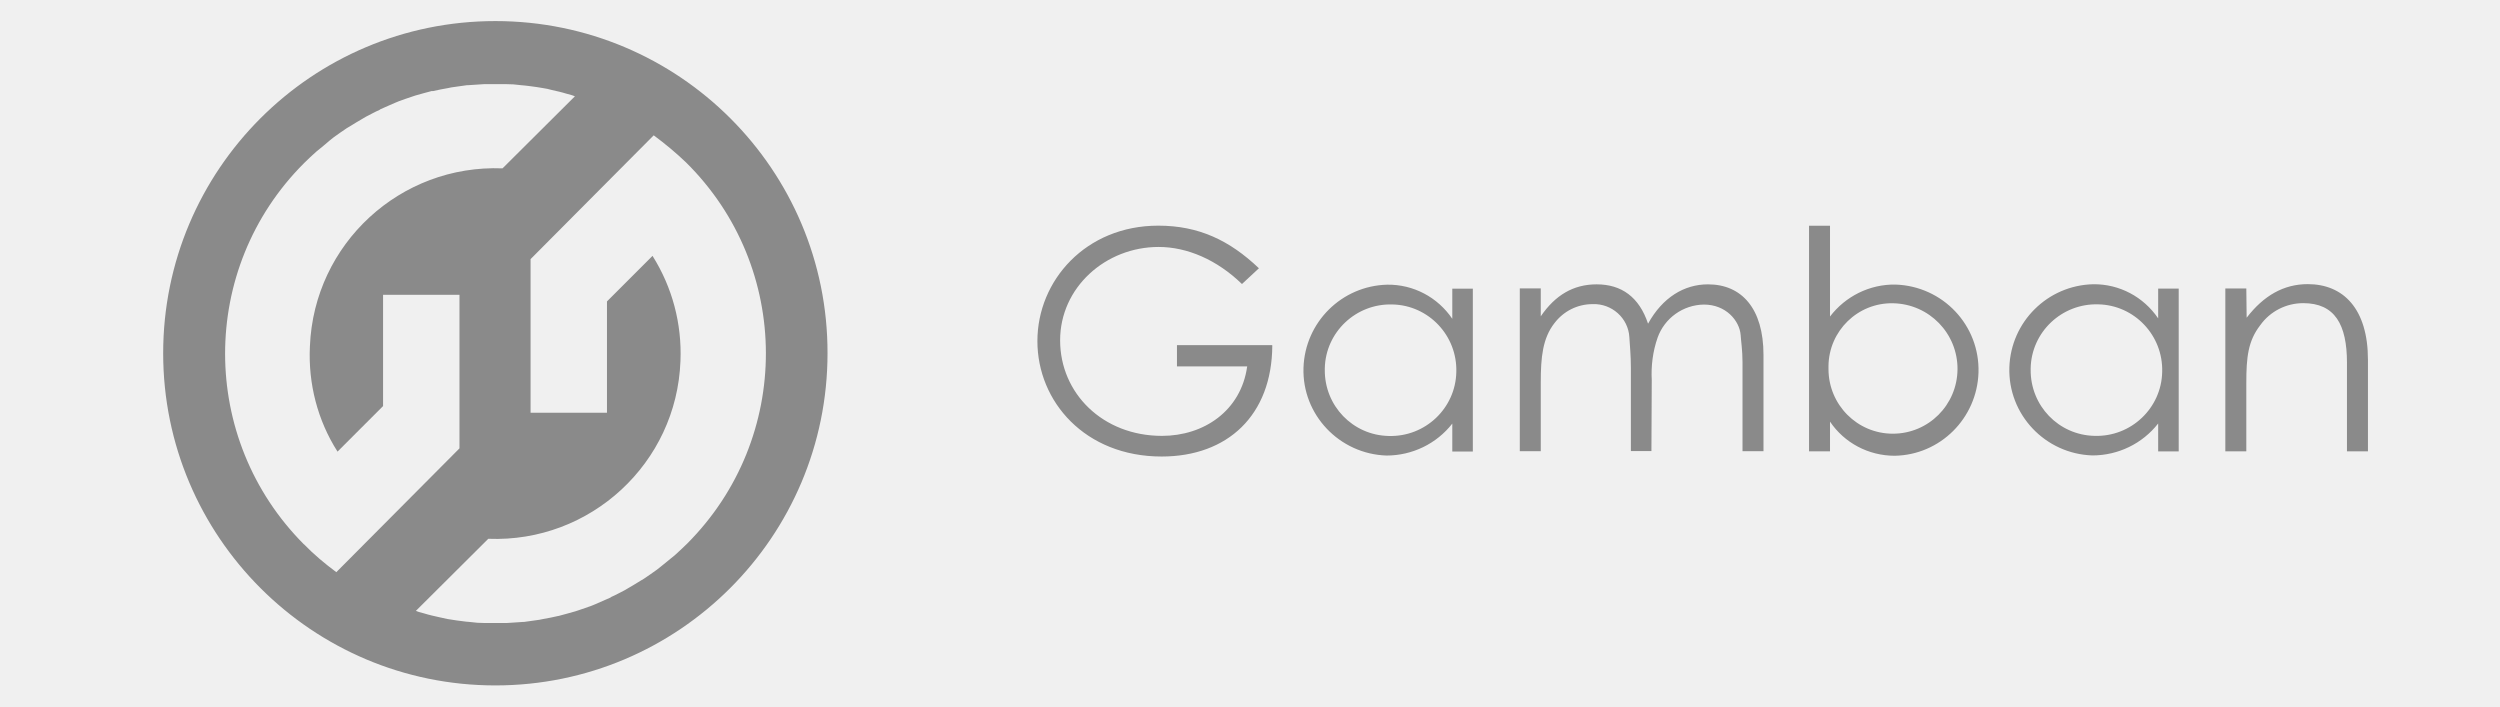
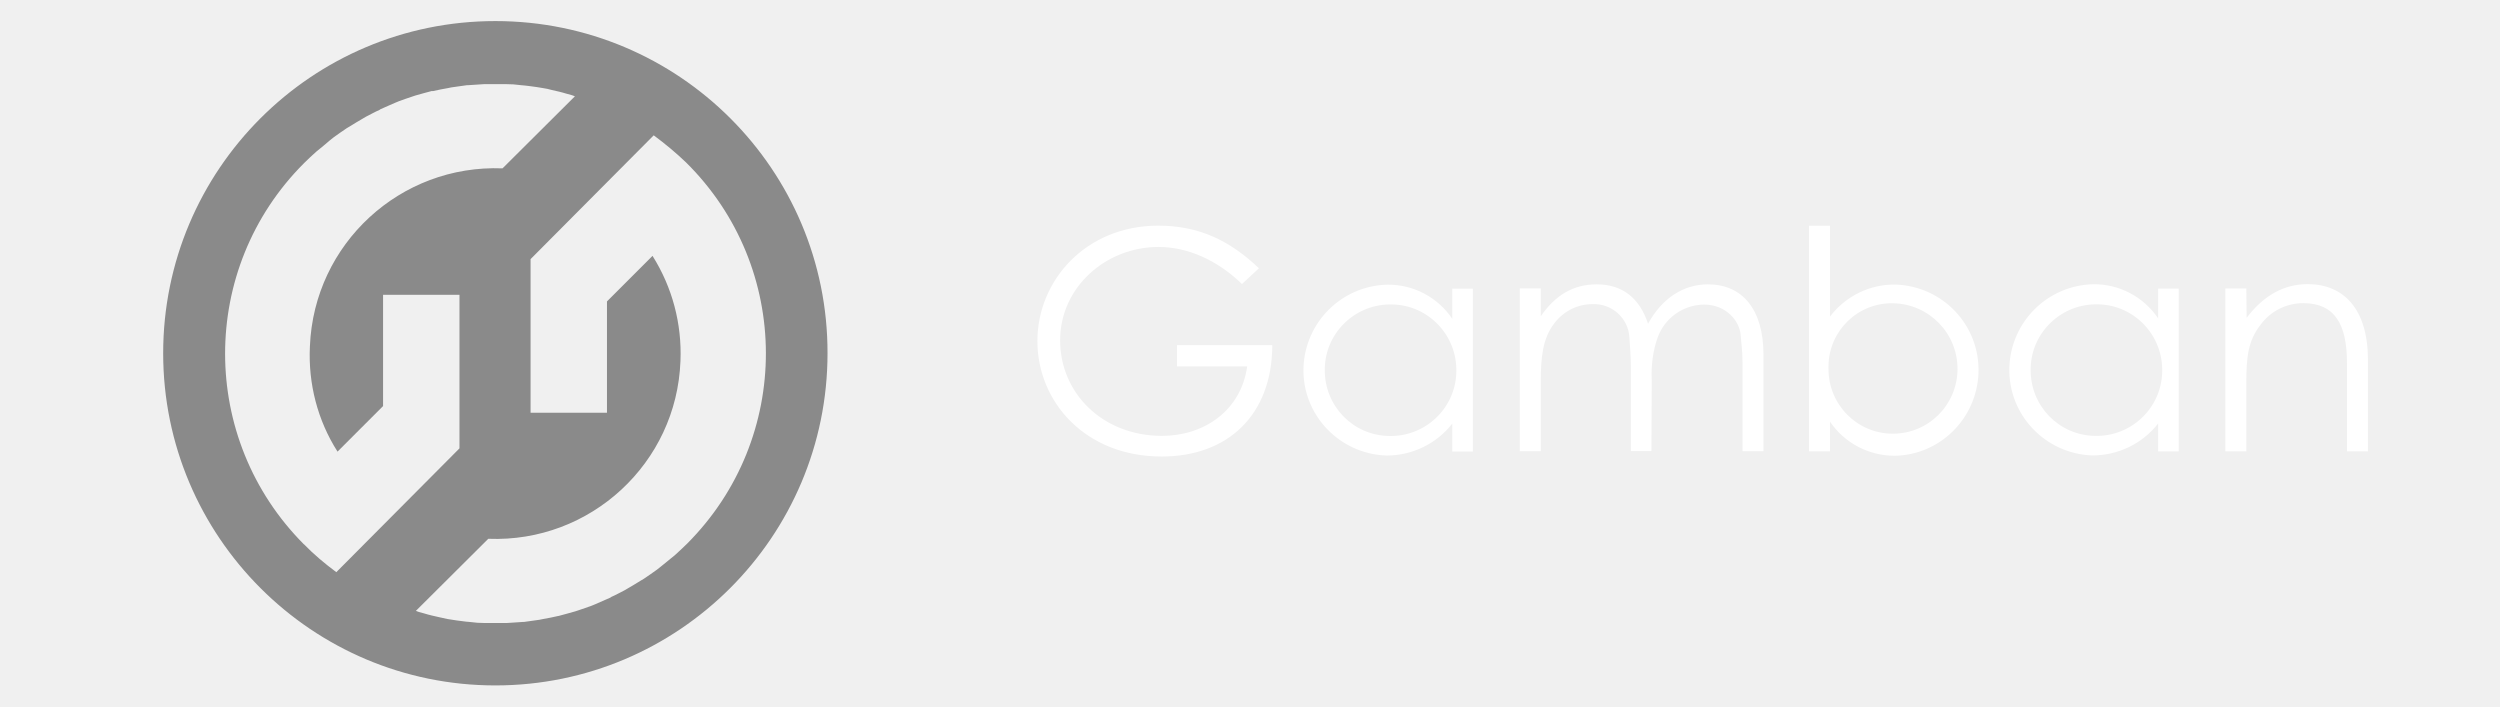
<svg xmlns="http://www.w3.org/2000/svg" width="230" height="65" viewBox="0 0 230 65" fill="none">
  <g clip-path="url(#clip0_2318_20071)">
    <mask id="mask0_2318_20071" style="mask-type:luminance" maskUnits="userSpaceOnUse" x="0" y="0" width="230" height="65">
      <path d="M230 0H0V65H230V0Z" fill="white" />
    </mask>
    <g mask="url(#mask0_2318_20071)">
-       <path d="M117.051 31.79C117.021 38.21 112.931 42 106.871 42C99.841 42 95.441 36.96 95.441 31.38C95.441 25.8 99.901 20.76 106.561 20.76C110.281 20.76 113.121 22.11 115.821 24.68L114.261 26.13C111.961 23.9 109.221 22.72 106.591 22.72C101.721 22.72 97.531 26.44 97.531 31.31C97.531 36.18 101.451 40.1 106.901 40.1C110.751 40.1 114.171 37.8 114.741 33.71H108.281V31.75H117.041V31.78L117.051 31.79ZM121.881 34.02C121.851 37.33 124.451 40.04 127.761 40.11C131.111 40.21 133.911 37.57 133.981 34.23C134.081 30.88 131.441 28.08 128.101 28.01C124.751 27.91 121.951 30.55 121.881 33.89V34.03M133.611 26.56H135.501V41.54H133.611V38.97C132.161 40.83 129.921 41.91 127.561 41.91C123.231 41.77 119.781 38.16 119.921 33.83C120.061 29.64 123.441 26.29 127.631 26.19C130.031 26.16 132.261 27.34 133.611 29.33V26.56ZM151.931 41.5H150.041V33.83C150.041 32.68 149.941 31.73 149.901 31.02C149.801 29.26 148.281 27.91 146.521 27.98C145.131 27.98 143.851 28.62 143.001 29.74C141.921 31.13 141.751 32.88 141.751 35.15V41.51H139.821V26.53H141.751V29.1C143.071 27.17 144.731 26.16 146.891 26.16C149.191 26.16 150.811 27.34 151.621 29.78C152.941 27.38 154.931 26.16 157.131 26.16C160.241 26.16 162.241 28.39 162.241 32.65V41.51H160.311V33.33C160.311 32.21 160.171 31.37 160.141 30.83C160.041 29.51 158.791 28.02 156.761 28.02C154.831 28.05 153.141 29.27 152.501 31.06C152.061 32.31 151.891 33.66 151.961 34.98L151.931 41.51V41.5ZM180.091 33.99C180.121 30.68 177.491 27.97 174.171 27.9C170.921 27.83 168.251 30.44 168.221 33.68V33.95C168.221 37.23 170.861 39.9 174.141 39.9C177.421 39.9 180.061 37.26 180.091 33.98M168.361 41.52H166.431V20.77H168.361V29.12C169.781 27.26 172.011 26.14 174.381 26.18C178.741 26.32 182.161 29.93 182.021 34.29C181.881 38.48 178.501 41.86 174.311 41.93C171.911 41.93 169.681 40.75 168.361 38.79V41.53V41.52ZM186.821 34.01C186.791 37.32 189.391 40.03 192.701 40.1C196.051 40.2 198.851 37.56 198.921 34.22C199.021 30.87 196.381 28.07 193.041 28C189.691 27.9 186.891 30.54 186.821 33.88V34.02M198.551 26.55H200.441V41.53H198.551V38.96C197.101 40.82 194.861 41.9 192.501 41.9C188.171 41.76 184.721 38.15 184.861 33.79C185.001 29.6 188.381 26.25 192.571 26.15C194.971 26.12 197.201 27.3 198.551 29.29V26.55ZM206.701 29.22C208.261 27.19 210.111 26.14 212.311 26.14C215.591 26.14 217.851 28.41 217.851 33.1V41.52H215.921V33.37C215.921 29.85 214.801 27.89 211.901 27.89C210.341 27.89 208.861 28.63 207.941 29.92C206.821 31.37 206.661 32.86 206.661 35.23V41.52H204.731V26.54H206.661L206.691 29.21L206.701 29.22Z" fill="#8A8A8A" />
+       <path d="M117.051 31.79C117.021 38.21 112.931 42 106.871 42C99.841 42 95.441 36.96 95.441 31.38C95.441 25.8 99.901 20.76 106.561 20.76C110.281 20.76 113.121 22.11 115.821 24.68L114.261 26.13C111.961 23.9 109.221 22.72 106.591 22.72C101.721 22.72 97.531 26.44 97.531 31.31C97.531 36.18 101.451 40.1 106.901 40.1C110.751 40.1 114.171 37.8 114.741 33.71H108.281V31.75H117.041V31.78L117.051 31.79ZM121.881 34.02C121.851 37.33 124.451 40.04 127.761 40.11C131.111 40.21 133.911 37.57 133.981 34.23C134.081 30.88 131.441 28.08 128.101 28.01C124.751 27.91 121.951 30.55 121.881 33.89V34.03M133.611 26.56H135.501V41.54H133.611V38.97C132.161 40.83 129.921 41.91 127.561 41.91C123.231 41.77 119.781 38.16 119.921 33.83C120.061 29.64 123.441 26.29 127.631 26.19C130.031 26.16 132.261 27.34 133.611 29.33V26.56ZM151.931 41.5H150.041V33.83C150.041 32.68 149.941 31.73 149.901 31.02C149.801 29.26 148.281 27.91 146.521 27.98C145.131 27.98 143.851 28.62 143.001 29.74C141.921 31.13 141.751 32.88 141.751 35.15V41.51H139.821V26.53H141.751V29.1C143.071 27.17 144.731 26.16 146.891 26.16C149.191 26.16 150.811 27.34 151.621 29.78C152.941 27.38 154.931 26.16 157.131 26.16C160.241 26.16 162.241 28.39 162.241 32.65V41.51H160.311V33.33C160.311 32.21 160.171 31.37 160.141 30.83C160.041 29.51 158.791 28.02 156.761 28.02C154.831 28.05 153.141 29.27 152.501 31.06C152.061 32.31 151.891 33.66 151.961 34.98L151.931 41.51V41.5ZM180.091 33.99C180.121 30.68 177.491 27.97 174.171 27.9C170.921 27.83 168.251 30.44 168.221 33.68V33.95C168.221 37.23 170.861 39.9 174.141 39.9C177.421 39.9 180.061 37.26 180.091 33.98M168.361 41.52H166.431V20.77H168.361V29.12C169.781 27.26 172.011 26.14 174.381 26.18C178.741 26.32 182.161 29.93 182.021 34.29C181.881 38.48 178.501 41.86 174.311 41.93C171.911 41.93 169.681 40.75 168.361 38.79V41.53V41.52ZM186.821 34.01C186.791 37.32 189.391 40.03 192.701 40.1C196.051 40.2 198.851 37.56 198.921 34.22C199.021 30.87 196.381 28.07 193.041 28C189.691 27.9 186.891 30.54 186.821 33.88V34.02M198.551 26.55H200.441V41.53H198.551V38.96C197.101 40.82 194.861 41.9 192.501 41.9C188.171 41.76 184.721 38.15 184.861 33.79C185.001 29.6 188.381 26.25 192.571 26.15C194.971 26.12 197.201 27.3 198.551 29.29V26.55ZM206.701 29.22C208.261 27.19 210.111 26.14 212.311 26.14C215.591 26.14 217.851 28.41 217.851 33.1V41.52H215.921V33.37C215.921 29.85 214.801 27.89 211.901 27.89C210.341 27.89 208.861 28.63 207.941 29.92C206.821 31.37 206.661 32.86 206.661 35.23V41.52H204.731V26.54H206.661L206.691 29.21L206.701 29.22Z" fill="white" />
      <path d="M63.222 50.01C62.812 50.419 62.442 50.749 62.072 51.09L61.702 51.389C61.402 51.63 61.092 51.9 60.792 52.13L60.452 52.4C60.042 52.7 59.642 52.969 59.232 53.249L58.892 53.45C58.552 53.65 58.252 53.859 57.882 54.059L57.472 54.3C57.062 54.499 56.662 54.739 56.252 54.91L56.152 54.98C55.682 55.179 55.242 55.389 54.762 55.59L54.422 55.73C54.052 55.87 53.642 55.999 53.242 56.139L52.942 56.239C52.472 56.38 51.962 56.51 51.452 56.65C51.422 56.65 51.382 56.679 51.312 56.679C50.872 56.779 50.402 56.88 49.962 56.95L49.622 57.02L48.202 57.219H48.102L46.582 57.319H44.652C44.142 57.319 43.702 57.289 43.202 57.219L42.862 57.19C42.292 57.12 41.742 57.05 41.172 56.95L40.392 56.779C39.952 56.679 39.482 56.58 39.042 56.44L38.532 56.3L38.262 56.2L44.922 49.569C54.322 49.94 62.262 42.609 62.602 33.209C62.742 29.799 61.862 26.45 60.032 23.54L55.842 27.73V37.969H48.812V23.84L60.142 12.45C61.192 13.229 62.172 14.04 63.122 14.95C72.892 24.619 72.892 40.309 63.222 50.01ZM27.962 50.08C18.292 40.38 18.292 24.689 27.962 15.02L27.992 14.989C28.362 14.62 28.732 14.28 29.112 13.94L29.482 13.639C29.782 13.399 30.092 13.13 30.362 12.899L30.702 12.63C31.112 12.329 31.512 12.059 31.922 11.78L32.262 11.579C32.602 11.38 32.902 11.169 33.272 10.97L33.682 10.729C34.092 10.53 34.492 10.29 34.902 10.12L35.002 10.05C35.472 9.849 35.912 9.639 36.392 9.439L36.732 9.299C37.102 9.159 37.512 9.029 37.912 8.889L38.212 8.789C38.682 8.649 39.192 8.519 39.702 8.379H39.842C40.282 8.279 40.752 8.179 41.192 8.109L41.532 8.039L42.952 7.839H43.052L44.572 7.739H46.502C47.012 7.739 47.452 7.769 47.952 7.839L48.292 7.869C48.662 7.899 49.002 7.969 49.372 8.009L49.982 8.109C50.252 8.139 50.492 8.209 50.762 8.279C51.202 8.379 51.672 8.479 52.112 8.619L52.622 8.759L52.892 8.859L46.232 15.489C36.832 15.12 28.892 22.419 28.512 31.849C28.342 35.3 29.222 38.679 31.052 41.55L35.242 37.359V27.119H42.272V41.249L30.942 52.639C29.892 51.859 28.882 51.02 27.962 50.069M45.572 1.939C28.672 1.939 15.012 15.63 15.012 32.499C15.012 49.37 28.702 63.059 45.572 63.059C62.442 63.059 76.132 49.37 76.132 32.499C76.162 15.63 62.472 1.939 45.572 1.939Z" fill="#8A8A8A" />
    </g>
  </g>
  <defs>
    <clipPath id="clip0_2318_20071">
      <rect width="230" height="65" fill="white" />
    </clipPath>
  </defs>
</svg>
